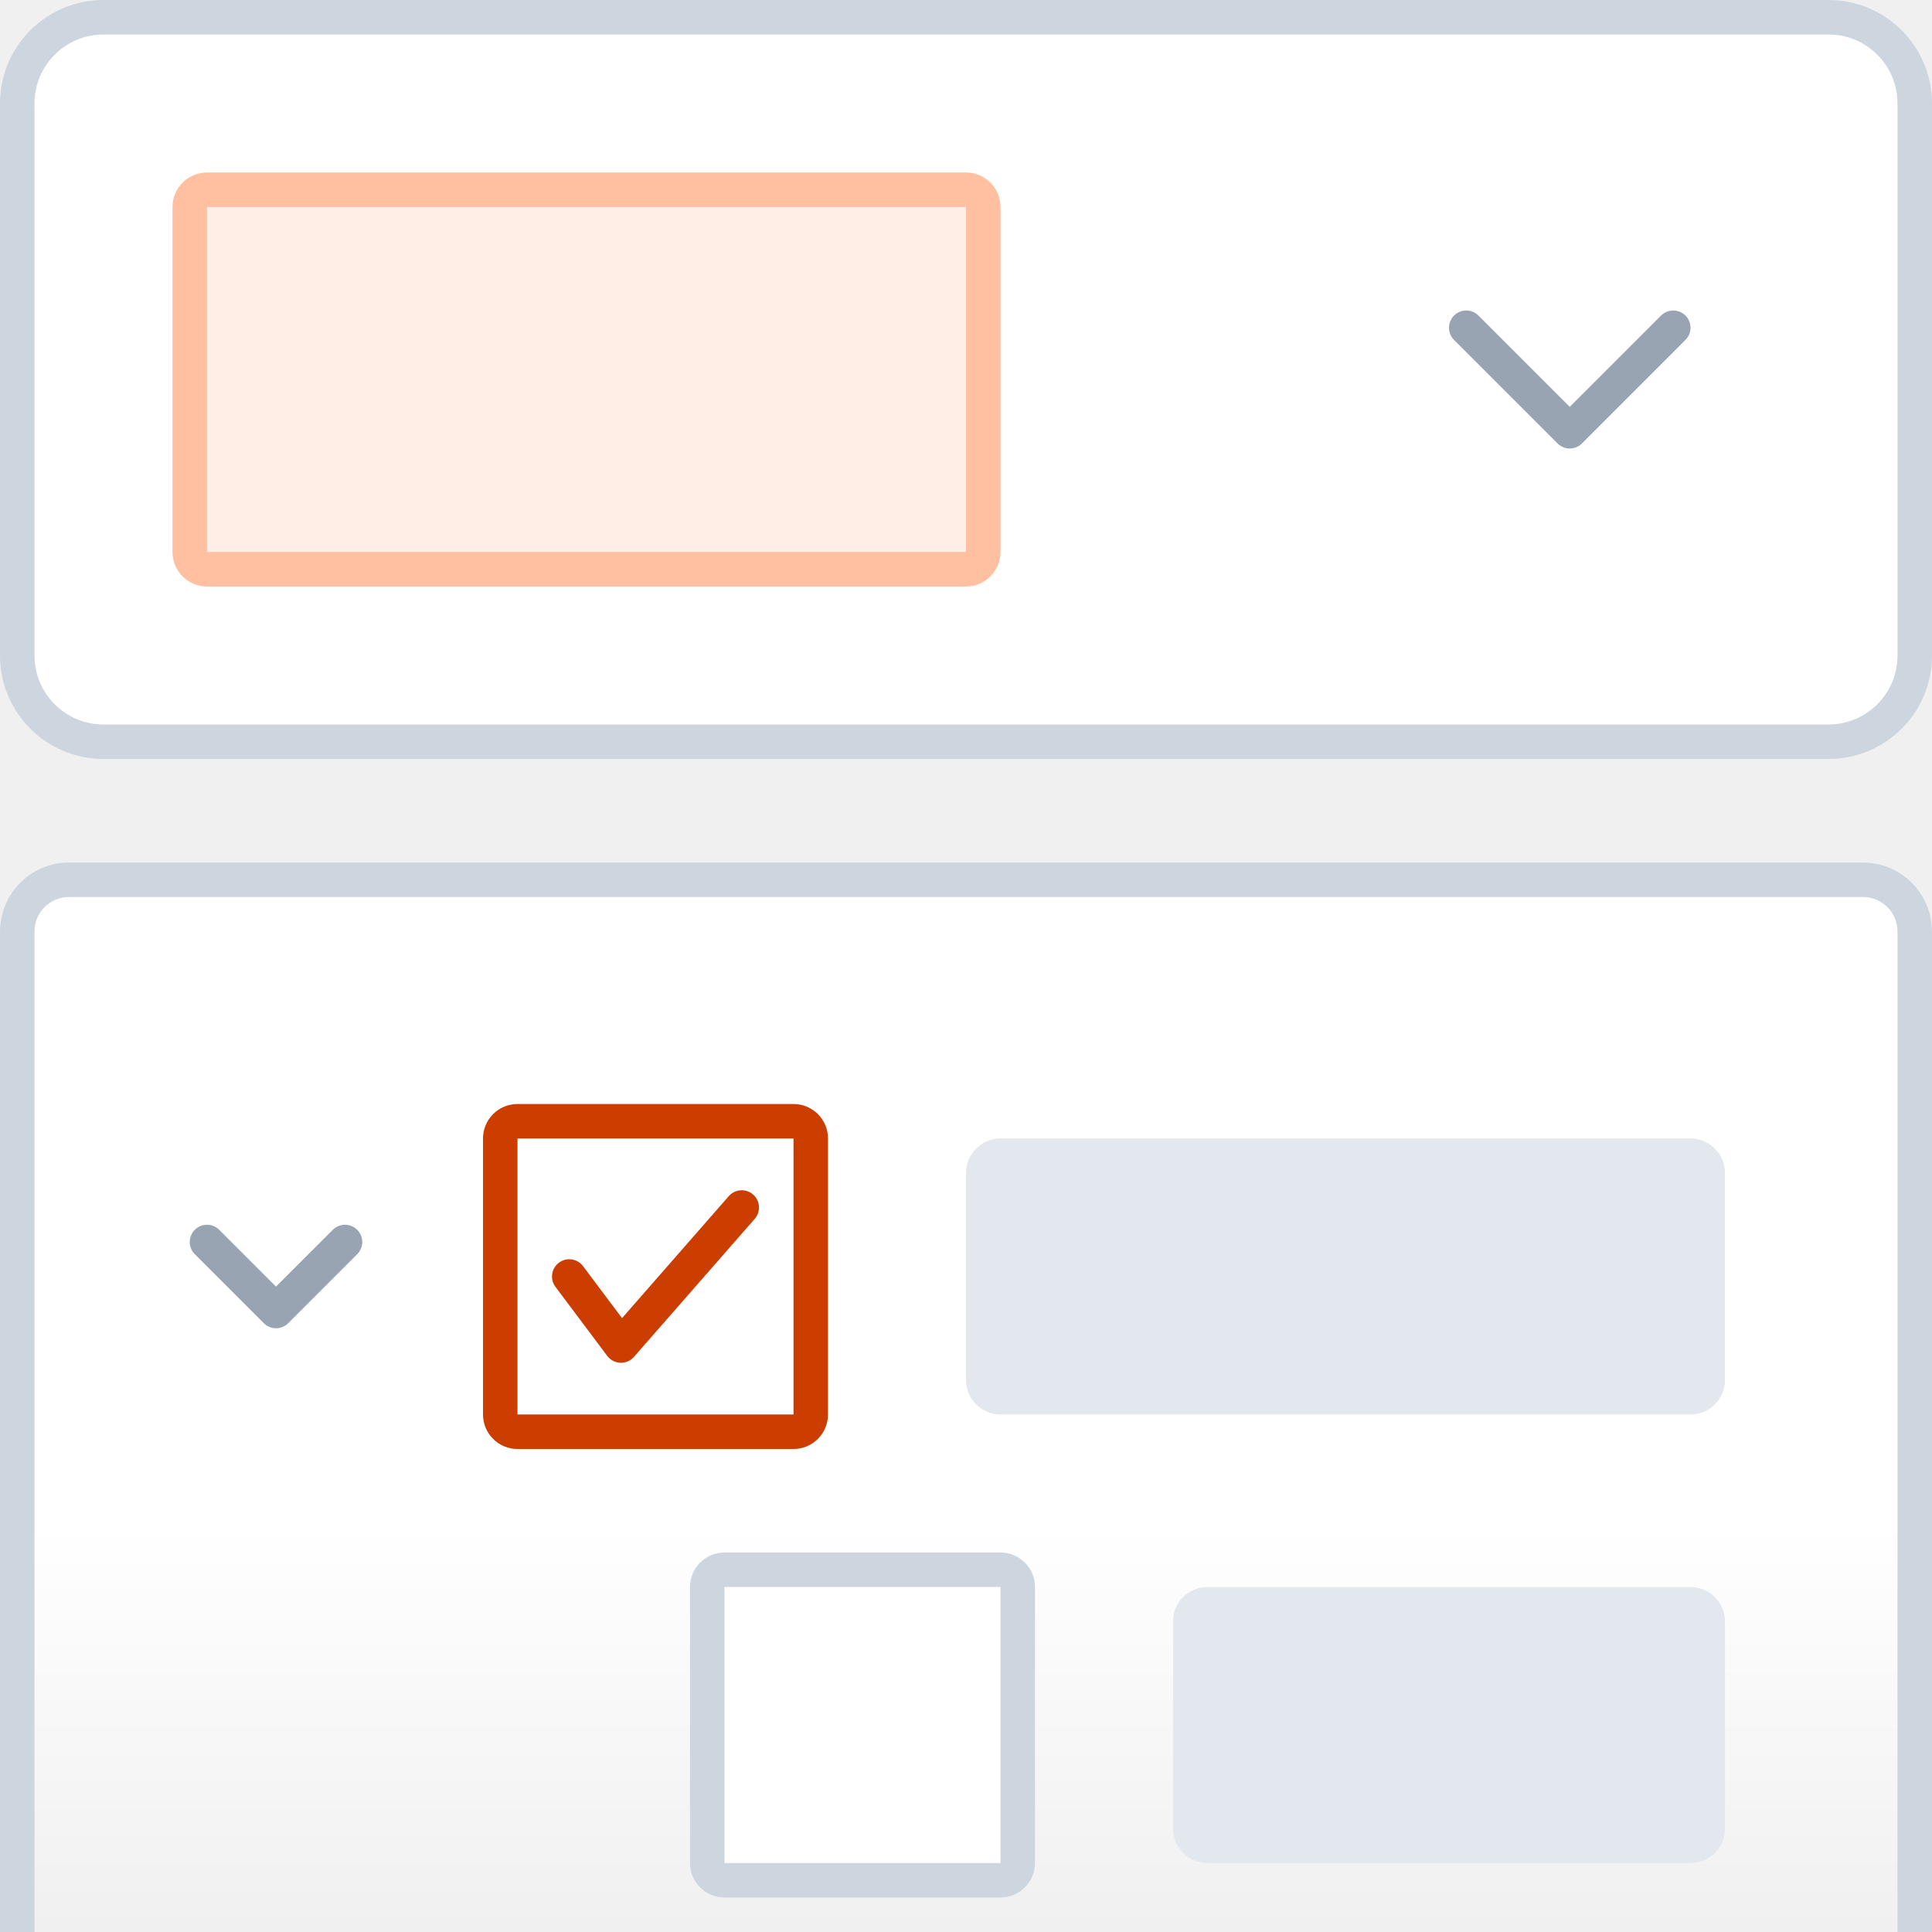
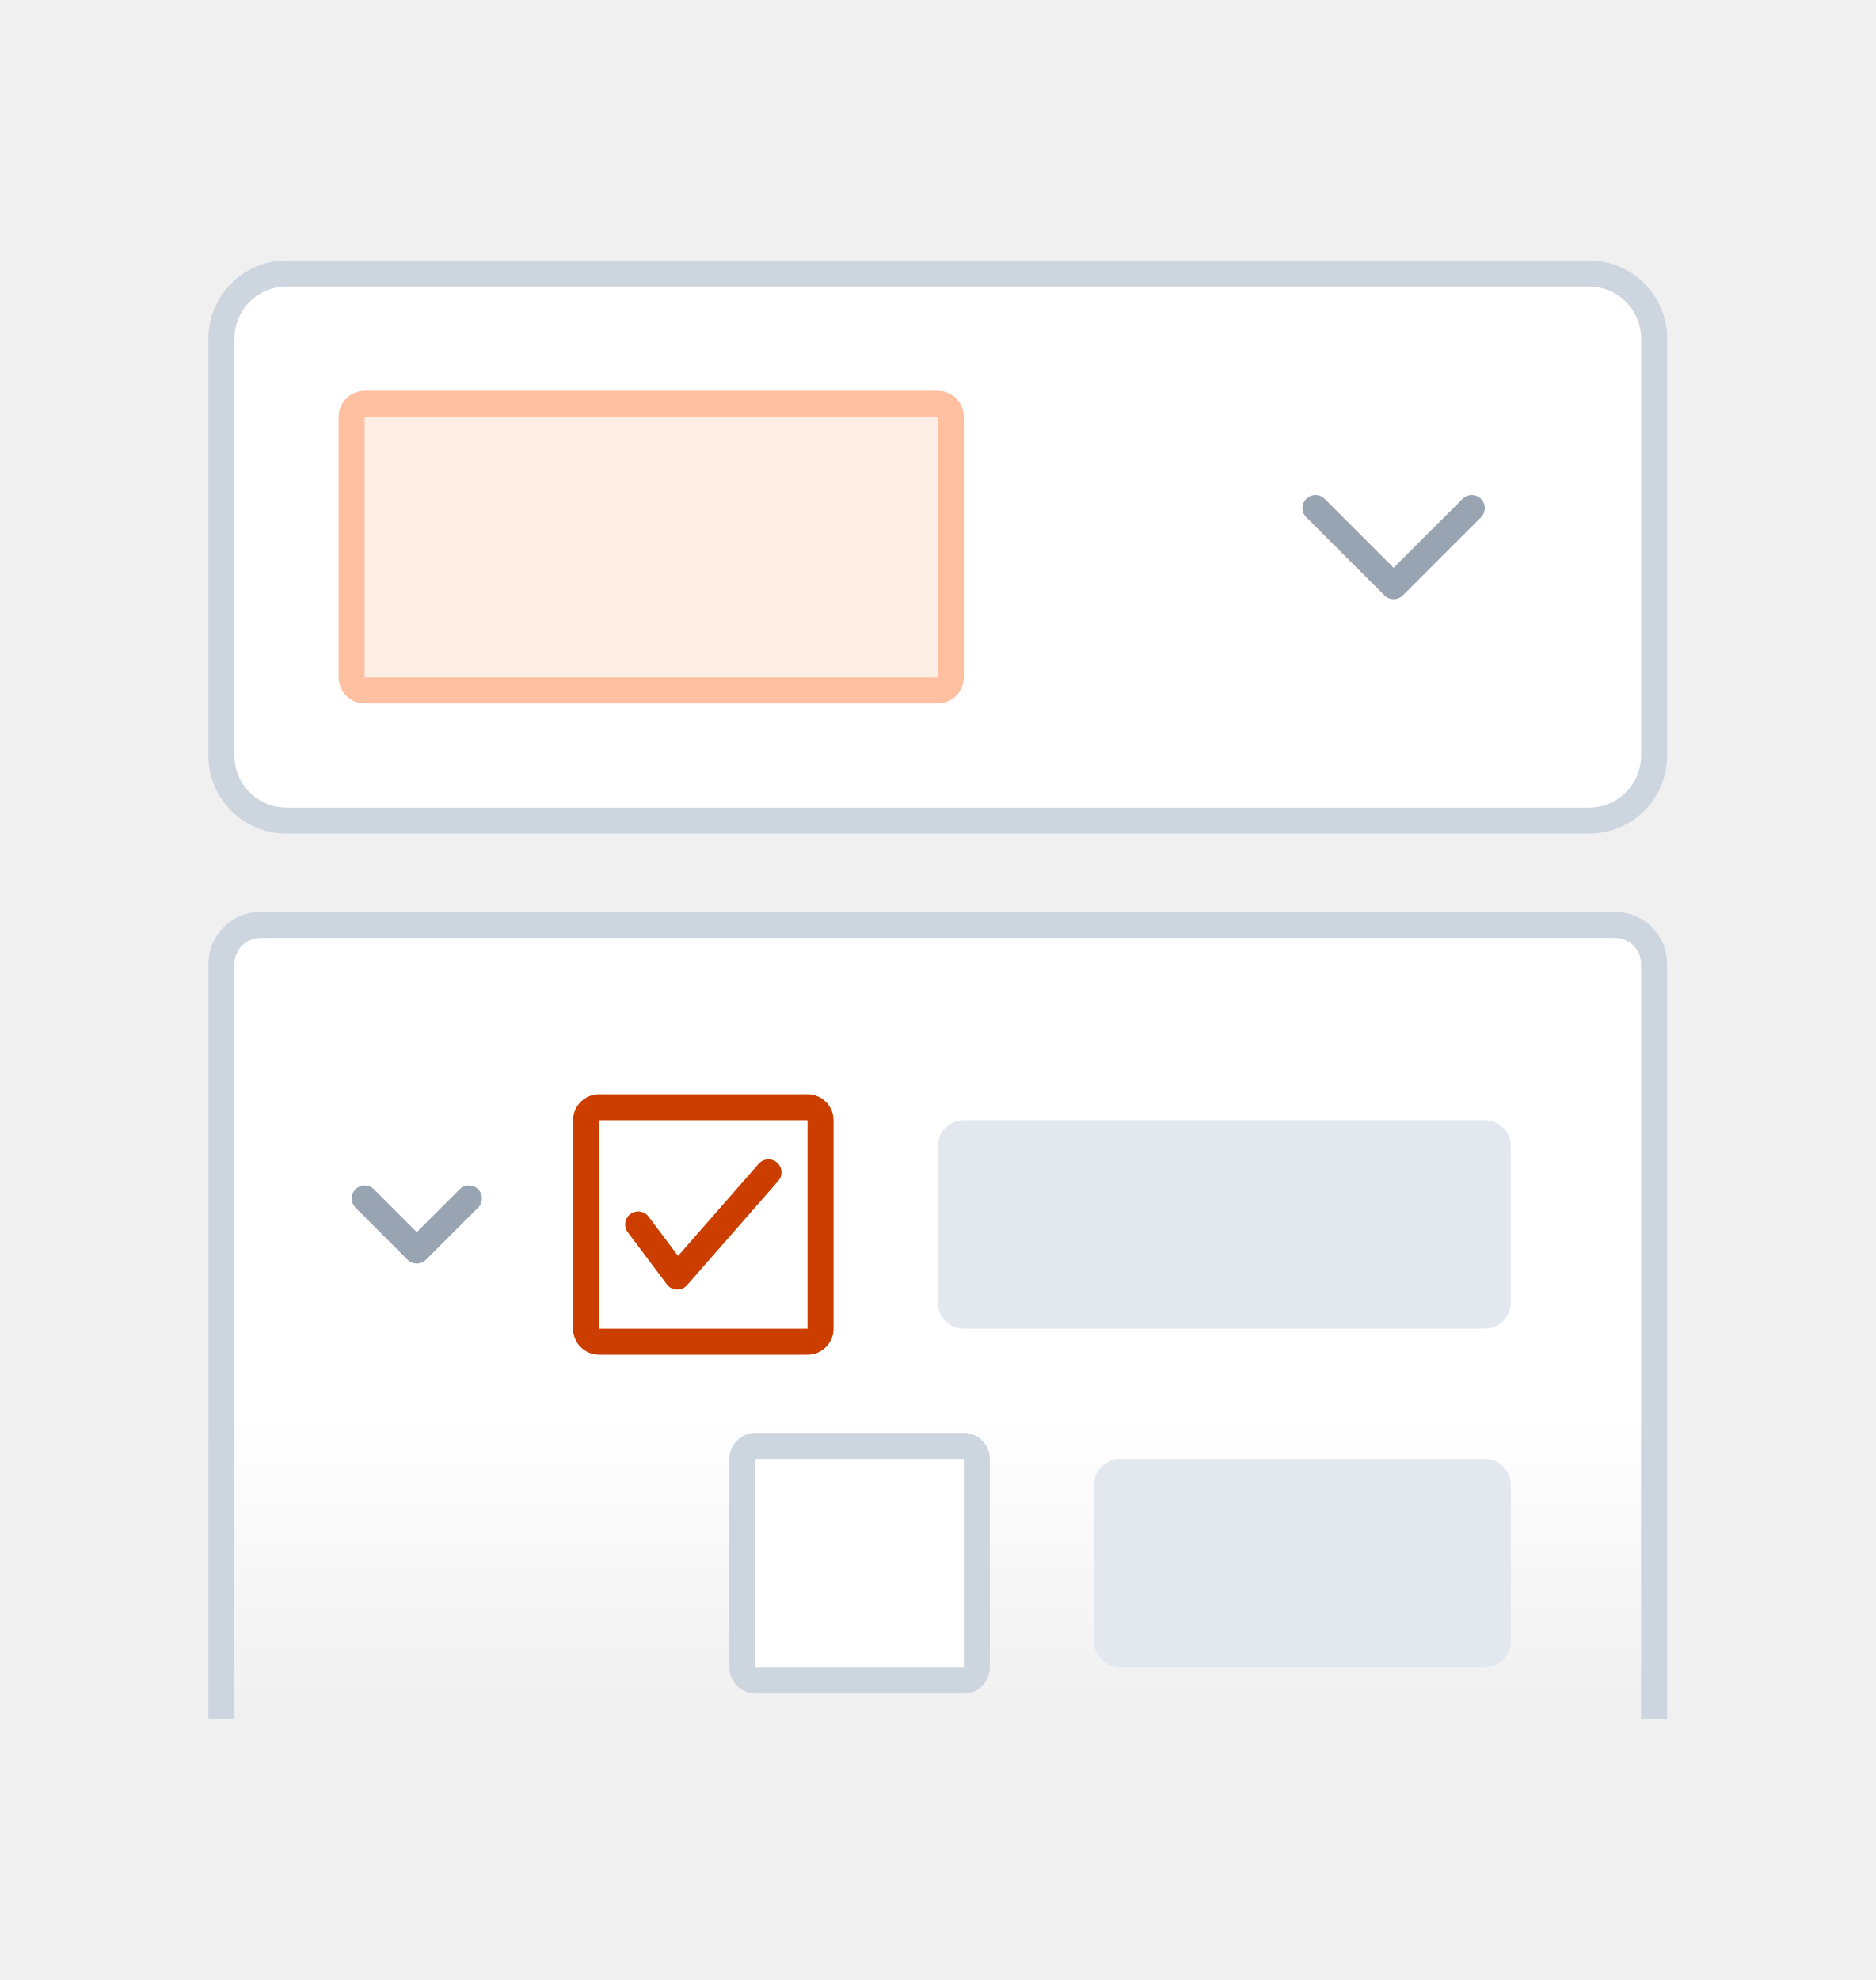
- <svg xmlns="http://www.w3.org/2000/svg" width="56" height="56" fill="none">
-   <rect width="55" height="21" x=".5" y=".5" fill="#fff" rx="2.5" />
-   <rect width="55" height="21" x=".5" y=".5" stroke="#CDD5DF" rx="2.5" />
-   <rect width="23" height="11" x="5.5" y="5.5" fill="#FFEEE5" rx=".5" />
-   <rect width="23" height="11" x="5.5" y="5.5" stroke="#FFBFA1" rx=".5" />
-   <path stroke="#99A4B3" stroke-linecap="round" stroke-linejoin="round" d="m48.5 9.5-3 3-3-3" />
+ <svg xmlns="http://www.w3.org/2000/svg" width="72" height="76" fill="none">
+   <rect width="55" height="21" x="8.5" y="10.5" fill="#fff" rx="2.5" />
+   <rect width="55" height="21" x="8.5" y="10.5" stroke="#CDD5DF" rx="2.5" />
+   <rect width="23" height="11" x="13.5" y="15.5" fill="#FFEEE5" rx=".5" />
+   <rect width="23" height="11" x="13.5" y="15.5" stroke="#FFBFA1" rx=".5" />
+   <path stroke="#99A4B3" stroke-linecap="round" stroke-linejoin="round" d="m56.5 19.5-3 3-3-3" />
  <mask id="b" fill="#fff">
-     <path d="M0 27a2 2 0 0 1 2-2h52a2 2 0 0 1 2 2v29H0V27Z" />
+     <path d="M8 37a2 2 0 0 1 2-2h52a2 2 0 0 1 2 2v29H8V37Z" />
  </mask>
-   <path fill="url(#a)" d="M0 27a2 2 0 0 1 2-2h52a2 2 0 0 1 2 2v29H0V27Z" />
-   <path fill="#CDD5DF" d="M-1 27a3 3 0 0 1 3-3h52a3 3 0 0 1 3 3h-2a1 1 0 0 0-1-1H2a1 1 0 0 0-1 1h-2Zm57 29H0h56Zm-57 0V27a3 3 0 0 1 3-3v2a1 1 0 0 0-1 1v29h-2Zm55-32a3 3 0 0 1 3 3v29h-2V27a1 1 0 0 0-1-1v-2Z" mask="url(#b)" />
-   <path stroke="#99A4B3" stroke-linecap="round" stroke-linejoin="round" d="m10 36-2 2-2-2" />
-   <rect width="9" height="9" x="14.5" y="32.5" fill="#fff" rx=".5" />
-   <rect width="9" height="9" x="14.5" y="32.5" stroke="#CC3D00" rx=".5" />
-   <path stroke="#CC3D00" stroke-linecap="round" stroke-linejoin="round" d="m16.5 37 1.5 2 3.5-4" />
-   <rect width="22" height="8" x="28" y="33" fill="#E3E8EF" rx="1" />
-   <rect width="9" height="9" x="20.5" y="45.5" fill="#fff" stroke="#CDD5DF" rx=".5" />
-   <rect width="16" height="8" x="34" y="46" fill="#E3E8EF" rx="1" />
+   <path fill="url(#a)" d="M8 37a2 2 0 0 1 2-2h52a2 2 0 0 1 2 2v29H8V37Z" />
+   <path fill="#CDD5DF" d="M7 37a3 3 0 0 1 3-3h52a3 3 0 0 1 3 3h-2a1 1 0 0 0-1-1H10a1 1 0 0 0-1 1H7Zm57 29H8h56ZM7 66V37a3 3 0 0 1 3-3v2a1 1 0 0 0-1 1v29H7Zm55-32a3 3 0 0 1 3 3v29h-2V37a1 1 0 0 0-1-1v-2Z" mask="url(#b)" />
+   <path stroke="#99A4B3" stroke-linecap="round" stroke-linejoin="round" d="m18 46-2 2-2-2" />
+   <rect width="9" height="9" x="22.5" y="42.5" fill="#fff" rx=".5" />
+   <rect width="9" height="9" x="22.5" y="42.5" stroke="#CC3D00" rx=".5" />
+   <path stroke="#CC3D00" stroke-linecap="round" stroke-linejoin="round" d="m24.5 47 1.5 2 3.5-4" />
+   <rect width="22" height="8" x="36" y="43" fill="#E3E8EF" rx="1" />
+   <rect width="9" height="9" x="28.5" y="55.5" fill="#fff" stroke="#CDD5DF" rx=".5" />
+   <rect width="16" height="8" x="42" y="56" fill="#E3E8EF" rx="1" />
  <defs>
-     <linearGradient id="a" x1="28" x2="28" y1="25" y2="56" gradientUnits="userSpaceOnUse">
+     <linearGradient id="a" x1="36" x2="36" y1="35" y2="66" gradientUnits="userSpaceOnUse">
      <stop offset=".617" stop-color="#fff" />
      <stop offset="1" stop-color="#fff" stop-opacity="0" />
    </linearGradient>
  </defs>
</svg>
